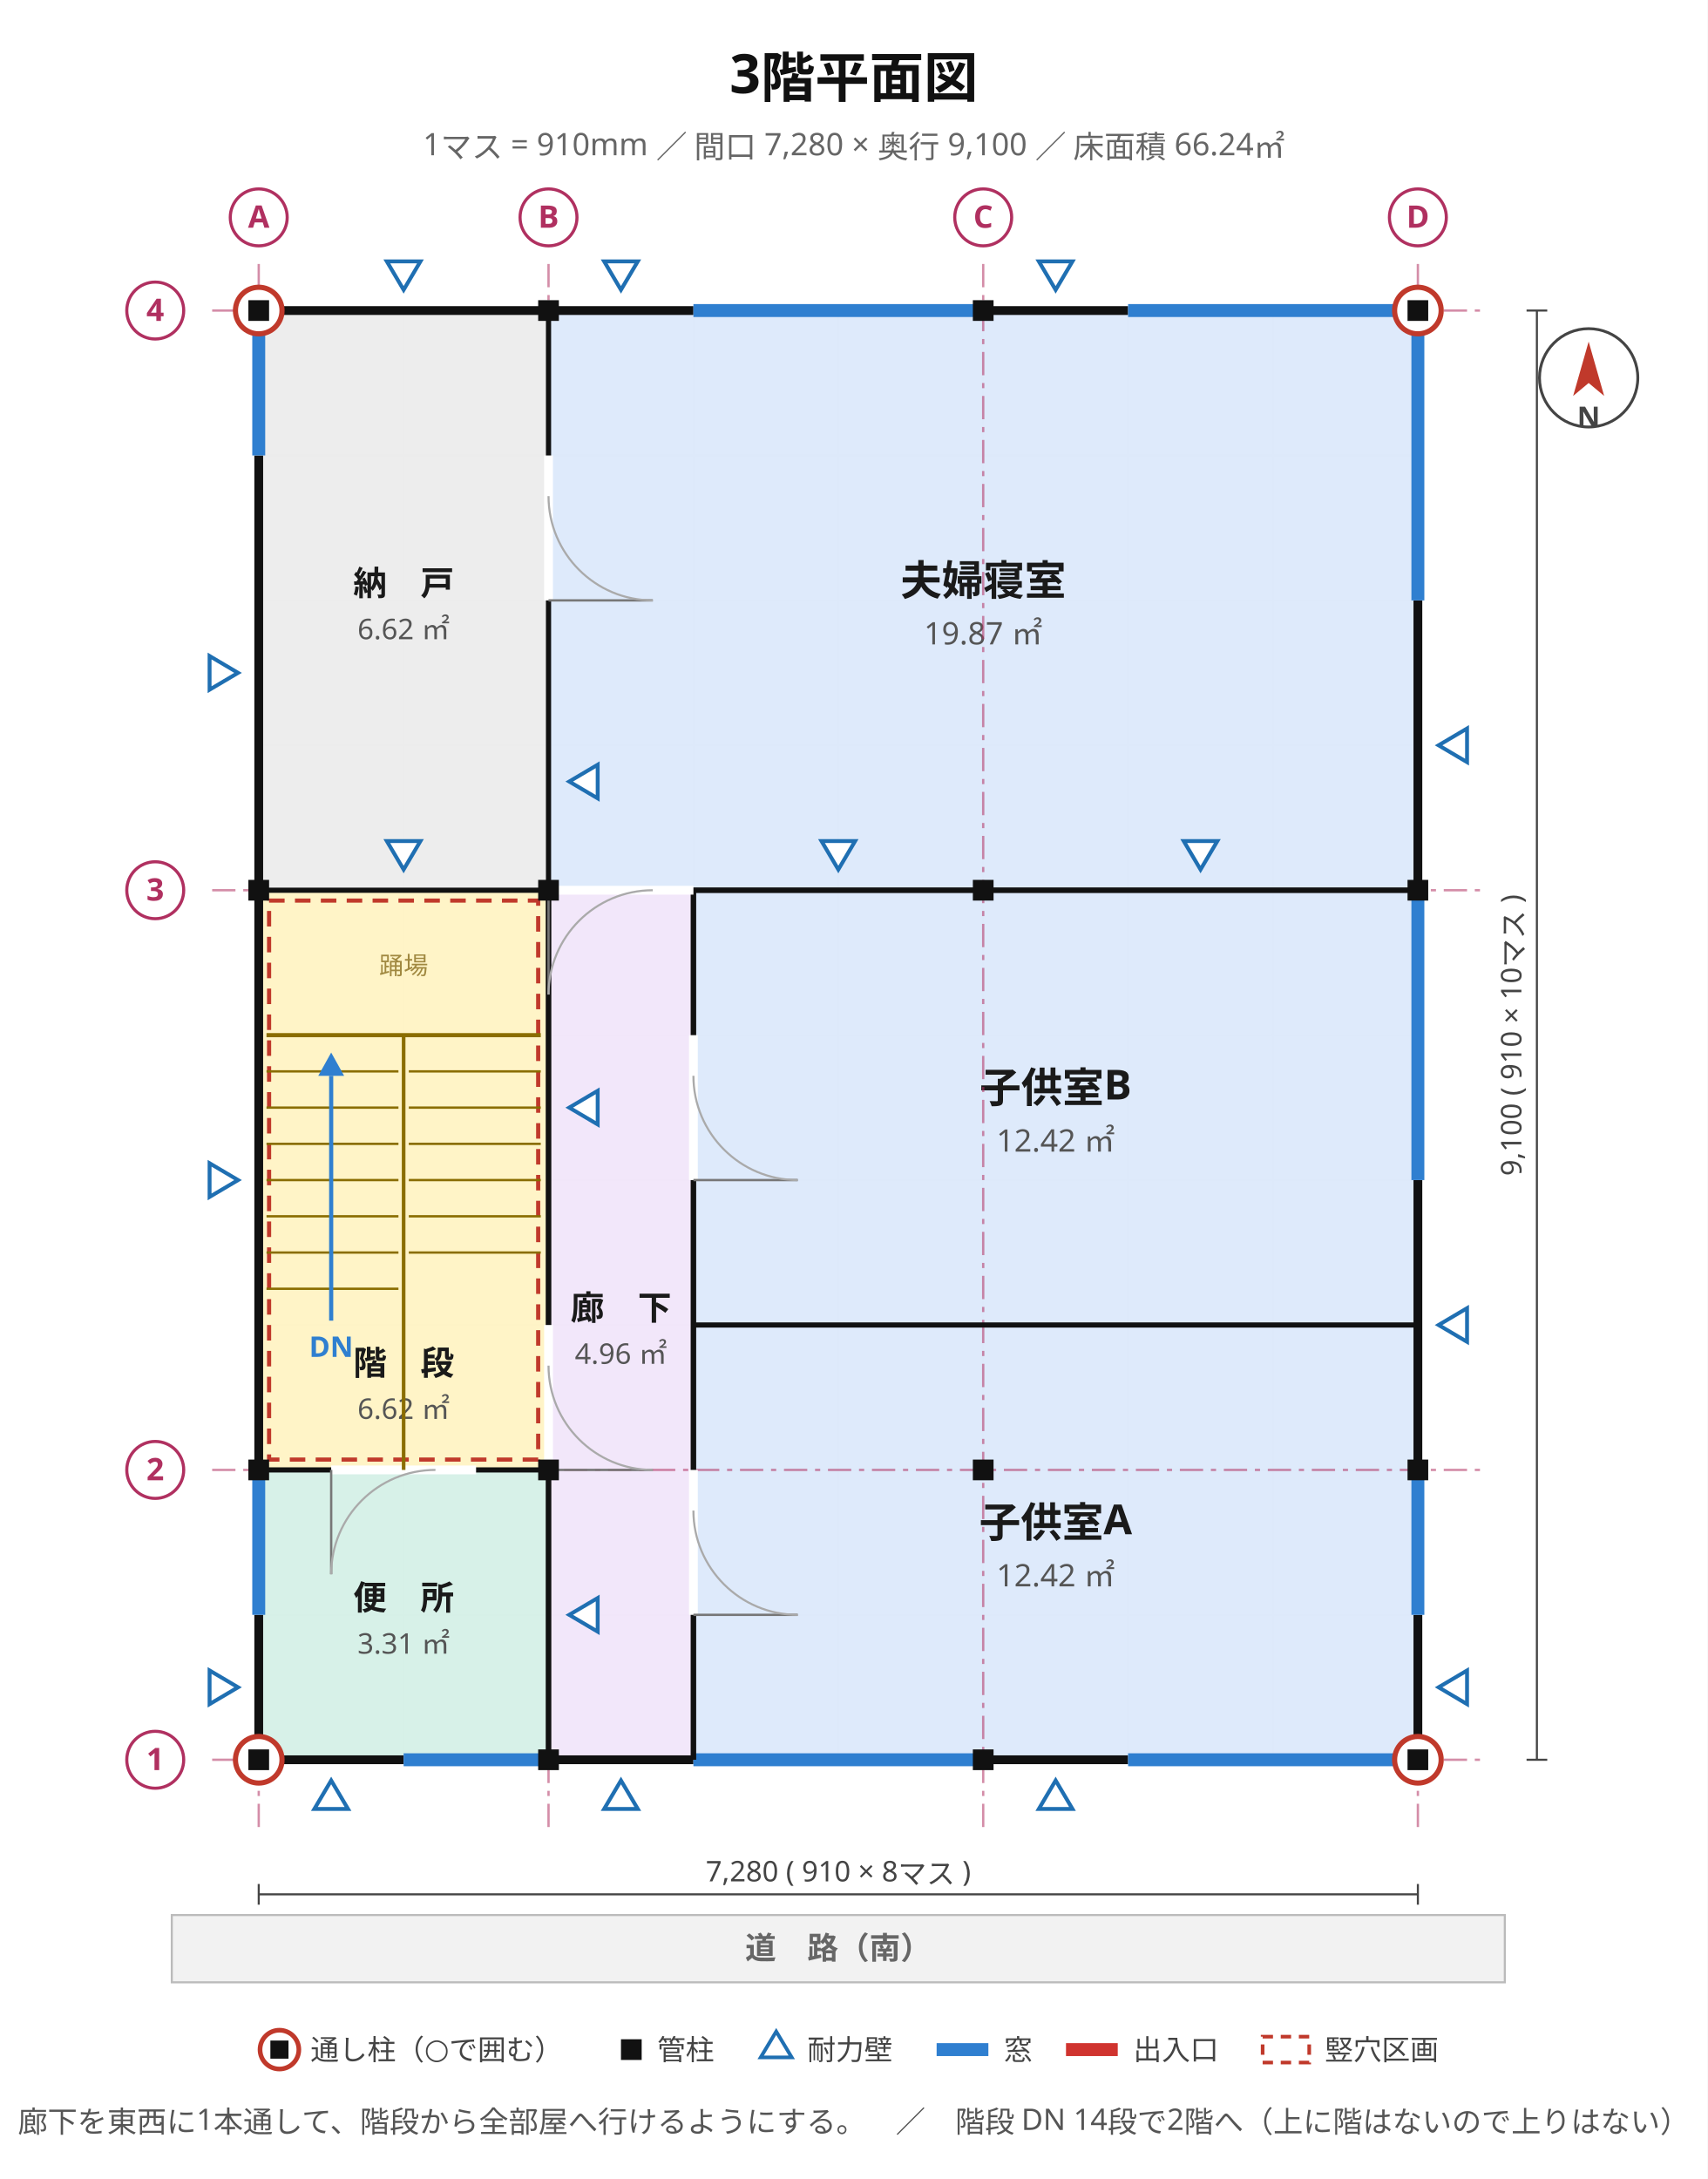
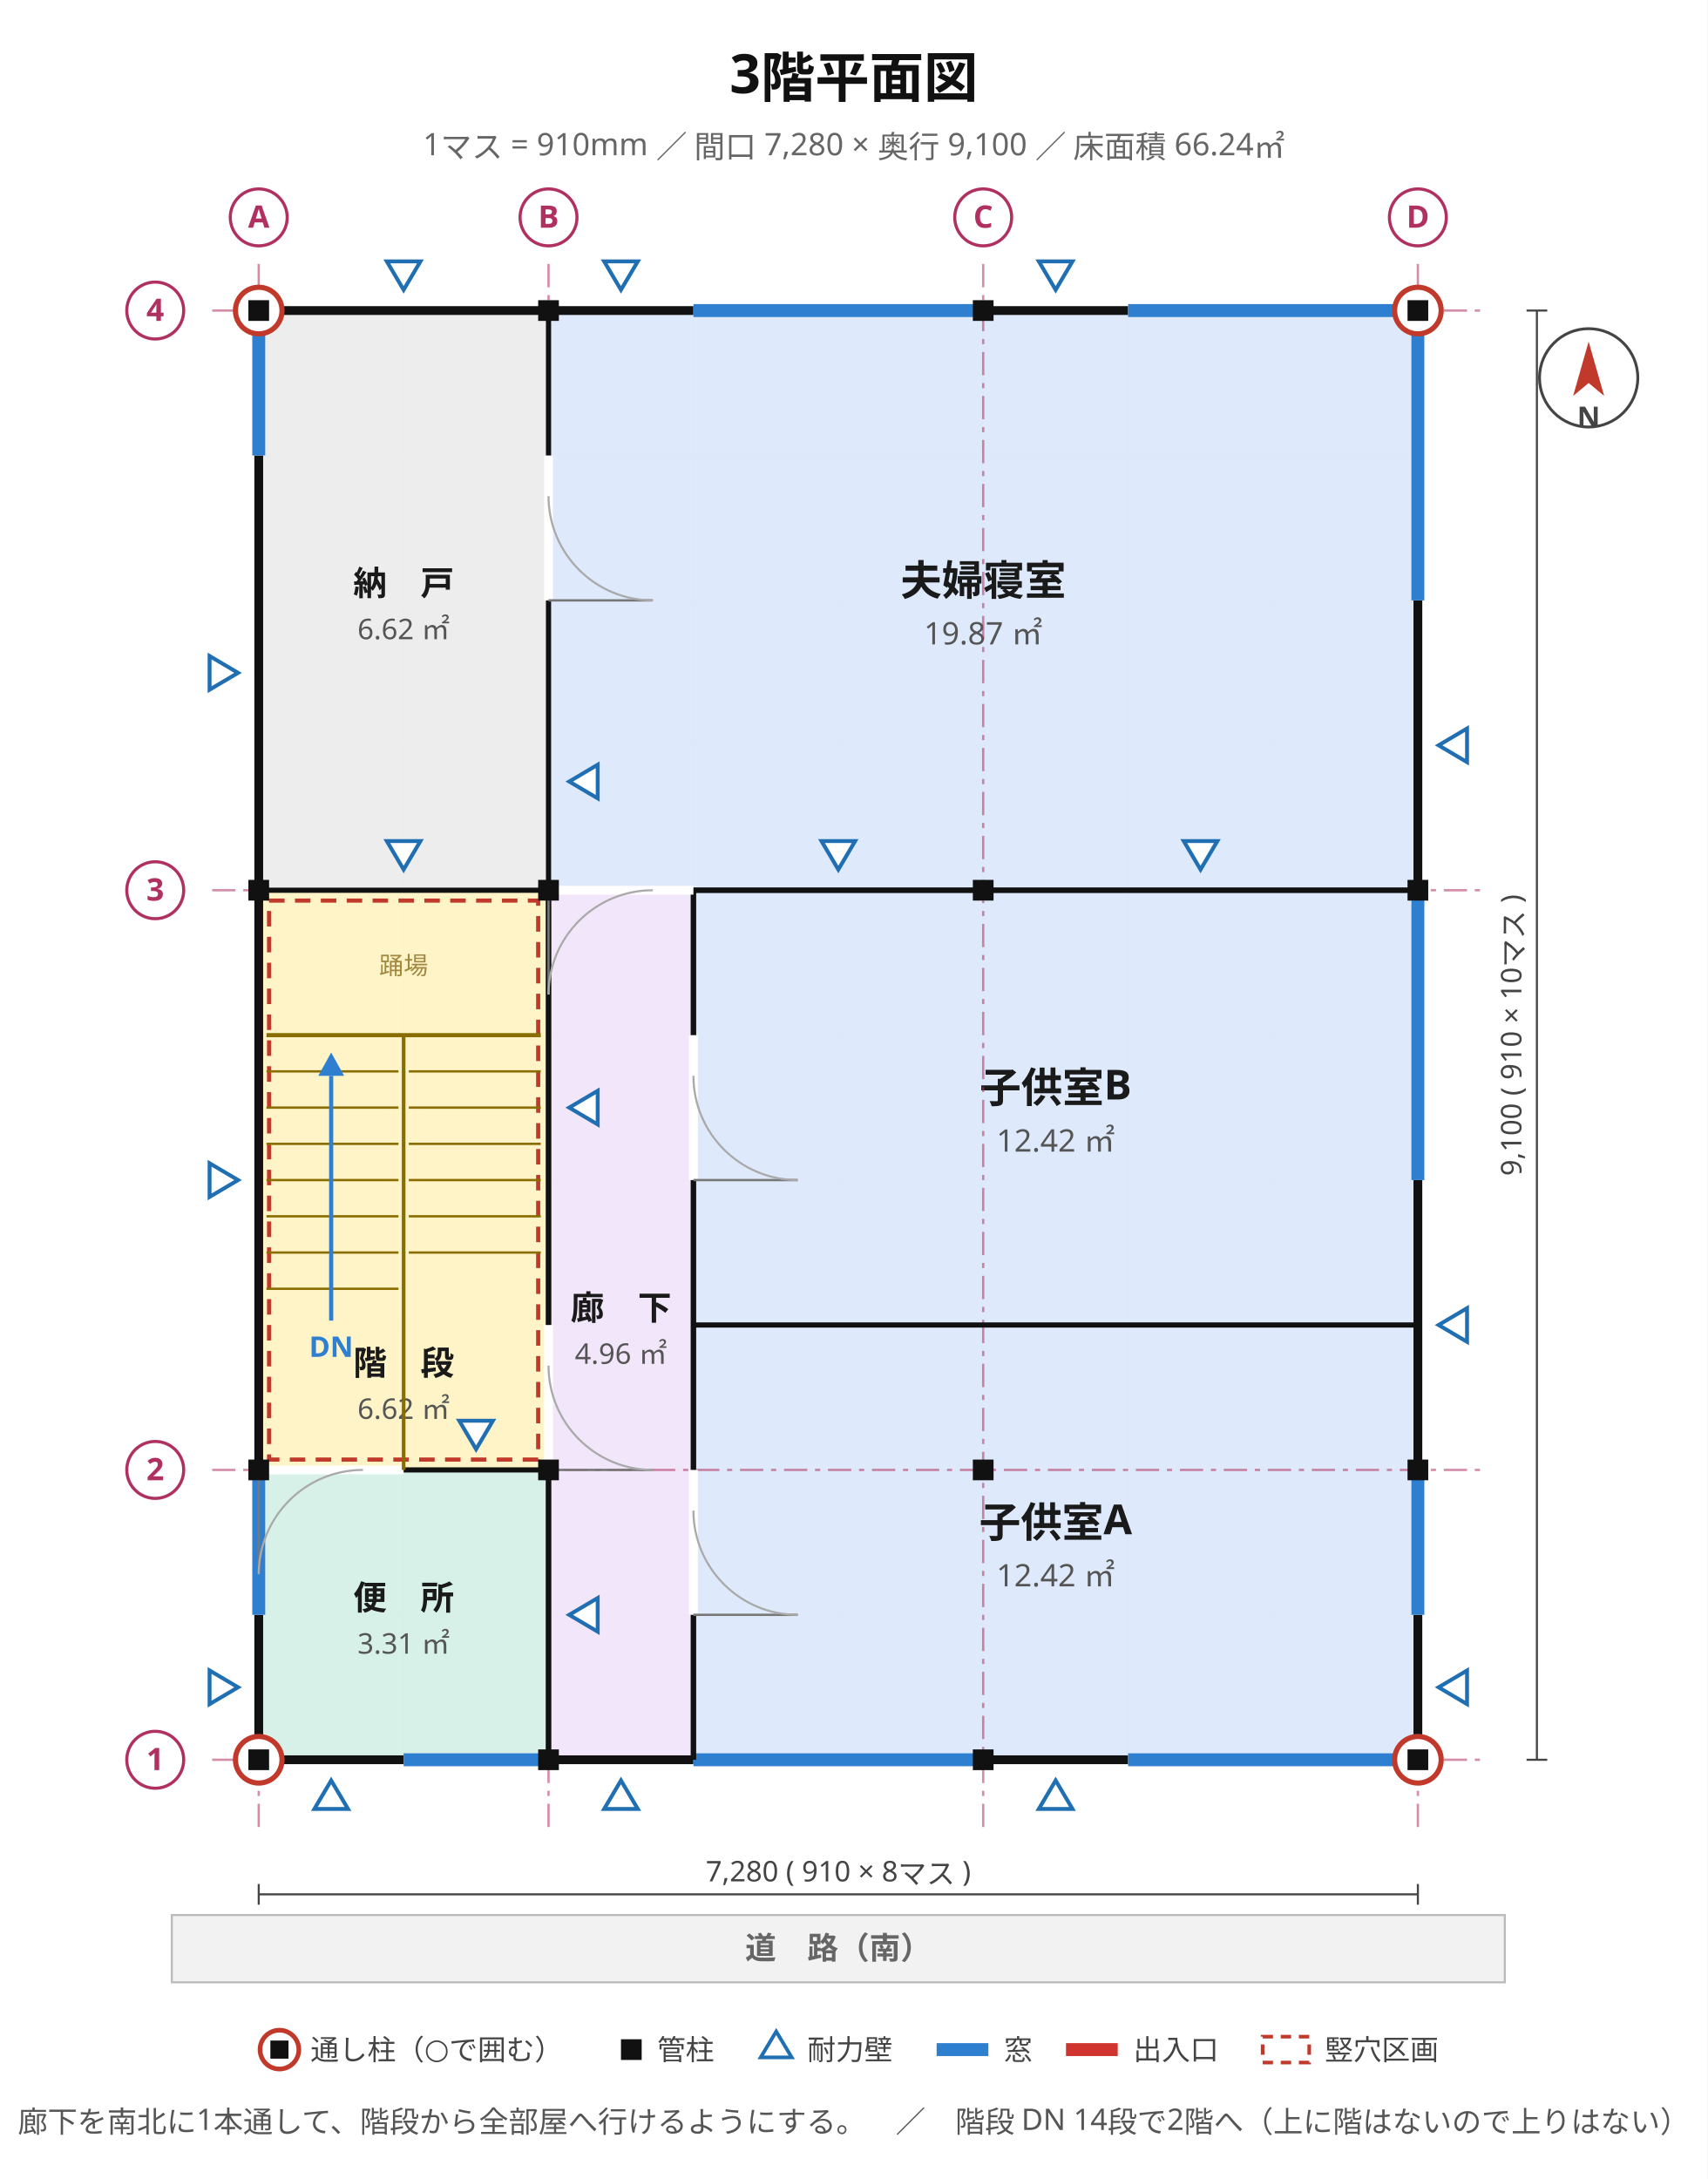
<svg xmlns="http://www.w3.org/2000/svg" viewBox="0 0 660 842" width="660" height="842" font-family="'Hiragino Sans','Hiragino Kaku Gothic ProN','Noto Sans JP','Yu Gothic',Meiryo,'IPAGothic',sans-serif">
  <rect width="660" height="842" fill="#ffffff" />
  <text x="330" y="36" font-size="21" text-anchor="middle" fill="#111" font-weight="700" font-family="'Hiragino Sans','Hiragino Kaku Gothic ProN','Noto Sans JP','Yu Gothic',Meiryo,'IPAGothic',sans-serif">3階平面図</text>
  <text x="330" y="60" font-size="12" text-anchor="middle" fill="#666" font-weight="400" font-family="'Hiragino Sans','Hiragino Kaku Gothic ProN','Noto Sans JP','Yu Gothic',Meiryo,'IPAGothic',sans-serif">1マス = 910mm ／ 間口 7,280 × 奥行 9,100 ／ 床面積 66.24㎡</text>
  <line x1="100" y1="120" x2="100" y2="680" stroke="#e8e8e8" stroke-width="0.7" />
  <line x1="156" y1="120" x2="156" y2="680" stroke="#e8e8e8" stroke-width="0.7" />
  <line x1="212" y1="120" x2="212" y2="680" stroke="#e8e8e8" stroke-width="0.7" />
  <line x1="268" y1="120" x2="268" y2="680" stroke="#e8e8e8" stroke-width="0.7" />
  <line x1="324" y1="120" x2="324" y2="680" stroke="#e8e8e8" stroke-width="0.7" />
  <line x1="380" y1="120" x2="380" y2="680" stroke="#e8e8e8" stroke-width="0.7" />
  <line x1="436" y1="120" x2="436" y2="680" stroke="#e8e8e8" stroke-width="0.7" />
  <line x1="492" y1="120" x2="492" y2="680" stroke="#e8e8e8" stroke-width="0.7" />
  <line x1="548" y1="120" x2="548" y2="680" stroke="#e8e8e8" stroke-width="0.7" />
  <line x1="100" y1="680" x2="548" y2="680" stroke="#e8e8e8" stroke-width="0.7" />
  <line x1="100" y1="624" x2="548" y2="624" stroke="#e8e8e8" stroke-width="0.7" />
  <line x1="100" y1="568" x2="548" y2="568" stroke="#e8e8e8" stroke-width="0.7" />
  <line x1="100" y1="512" x2="548" y2="512" stroke="#e8e8e8" stroke-width="0.7" />
  <line x1="100" y1="456" x2="548" y2="456" stroke="#e8e8e8" stroke-width="0.7" />
  <line x1="100" y1="400" x2="548" y2="400" stroke="#e8e8e8" stroke-width="0.7" />
  <line x1="100" y1="344" x2="548" y2="344" stroke="#e8e8e8" stroke-width="0.7" />
  <line x1="100" y1="288" x2="548" y2="288" stroke="#e8e8e8" stroke-width="0.7" />
  <line x1="100" y1="232" x2="548" y2="232" stroke="#e8e8e8" stroke-width="0.7" />
  <line x1="100" y1="176" x2="548" y2="176" stroke="#e8e8e8" stroke-width="0.7" />
  <line x1="100" y1="120" x2="548" y2="120" stroke="#e8e8e8" stroke-width="0.7" />
  <rect x="100" y="568" width="112" height="112" fill="#d5f0e7" stroke="#2f9077" stroke-width="1.2" opacity="0.95" />
  <text x="156" y="622" font-size="13" text-anchor="middle" fill="#1a1a1a" font-weight="700" font-family="'Hiragino Sans','Hiragino Kaku Gothic ProN','Noto Sans JP','Yu Gothic',Meiryo,'IPAGothic',sans-serif">便　所</text>
  <text x="156" y="639" font-size="11" text-anchor="middle" fill="#555" font-weight="400" font-family="'Hiragino Sans','Hiragino Kaku Gothic ProN','Noto Sans JP','Yu Gothic',Meiryo,'IPAGothic',sans-serif">3.31 ㎡</text>
  <rect x="100" y="344" width="112" height="224" fill="#fff3c4" stroke="#bb9508" stroke-width="1.2" opacity="0.95" />
  <text x="156" y="531.28" font-size="13" text-anchor="middle" fill="#1a1a1a" font-weight="700" font-family="'Hiragino Sans','Hiragino Kaku Gothic ProN','Noto Sans JP','Yu Gothic',Meiryo,'IPAGothic',sans-serif">階　段</text>
  <text x="156" y="548.28" font-size="11" text-anchor="middle" fill="#555" font-weight="400" font-family="'Hiragino Sans','Hiragino Kaku Gothic ProN','Noto Sans JP','Yu Gothic',Meiryo,'IPAGothic',sans-serif">6.62 ㎡</text>
  <rect x="100" y="120" width="112" height="224" fill="#ececec" stroke="#8a8a8a" stroke-width="1.2" opacity="0.95" />
  <text x="156" y="230" font-size="13" text-anchor="middle" fill="#1a1a1a" font-weight="700" font-family="'Hiragino Sans','Hiragino Kaku Gothic ProN','Noto Sans JP','Yu Gothic',Meiryo,'IPAGothic',sans-serif">納　戸</text>
  <text x="156" y="247" font-size="11" text-anchor="middle" fill="#555" font-weight="400" font-family="'Hiragino Sans','Hiragino Kaku Gothic ProN','Noto Sans JP','Yu Gothic',Meiryo,'IPAGothic',sans-serif">6.62 ㎡</text>
  <rect x="212" y="344" width="56" height="336" fill="#f1e6fa" stroke="#8b62b5" stroke-width="1.2" opacity="0.95" />
  <text x="240" y="510" font-size="13" text-anchor="middle" fill="#1a1a1a" font-weight="700" font-family="'Hiragino Sans','Hiragino Kaku Gothic ProN','Noto Sans JP','Yu Gothic',Meiryo,'IPAGothic',sans-serif">廊　下</text>
  <text x="240" y="527" font-size="11" text-anchor="middle" fill="#555" font-weight="400" font-family="'Hiragino Sans','Hiragino Kaku Gothic ProN','Noto Sans JP','Yu Gothic',Meiryo,'IPAGothic',sans-serif">4.96 ㎡</text>
  <rect x="268" y="512" width="280" height="168" fill="#dce9fb" stroke="#4a76b8" stroke-width="1.2" opacity="0.95" />
  <text x="408" y="594" font-size="16" text-anchor="middle" fill="#1a1a1a" font-weight="700" font-family="'Hiragino Sans','Hiragino Kaku Gothic ProN','Noto Sans JP','Yu Gothic',Meiryo,'IPAGothic',sans-serif">子供室A</text>
  <text x="408" y="613" font-size="12" text-anchor="middle" fill="#555" font-weight="400" font-family="'Hiragino Sans','Hiragino Kaku Gothic ProN','Noto Sans JP','Yu Gothic',Meiryo,'IPAGothic',sans-serif">12.42 ㎡</text>
  <rect x="268" y="344" width="280" height="168" fill="#dce9fb" stroke="#4a76b8" stroke-width="1.2" opacity="0.95" />
  <text x="408" y="426" font-size="16" text-anchor="middle" fill="#1a1a1a" font-weight="700" font-family="'Hiragino Sans','Hiragino Kaku Gothic ProN','Noto Sans JP','Yu Gothic',Meiryo,'IPAGothic',sans-serif">子供室B</text>
  <text x="408" y="445" font-size="12" text-anchor="middle" fill="#555" font-weight="400" font-family="'Hiragino Sans','Hiragino Kaku Gothic ProN','Noto Sans JP','Yu Gothic',Meiryo,'IPAGothic',sans-serif">12.42 ㎡</text>
  <rect x="212" y="120" width="336" height="224" fill="#dce9fb" stroke="#4a76b8" stroke-width="1.2" opacity="0.95" />
  <text x="380" y="230" font-size="16" text-anchor="middle" fill="#1a1a1a" font-weight="700" font-family="'Hiragino Sans','Hiragino Kaku Gothic ProN','Noto Sans JP','Yu Gothic',Meiryo,'IPAGothic',sans-serif">夫婦寝室</text>
  <text x="380" y="249" font-size="12" text-anchor="middle" fill="#555" font-weight="400" font-family="'Hiragino Sans','Hiragino Kaku Gothic ProN','Noto Sans JP','Yu Gothic',Meiryo,'IPAGothic',sans-serif">19.87 ㎡</text>
  <line x1="100" y1="102" x2="100" y2="706" stroke="#b03060" stroke-width="0.9" stroke-dasharray="9 3 2 3" opacity="0.55" />
  <line x1="212" y1="102" x2="212" y2="706" stroke="#b03060" stroke-width="0.9" stroke-dasharray="9 3 2 3" opacity="0.55" />
  <line x1="380" y1="102" x2="380" y2="706" stroke="#b03060" stroke-width="0.9" stroke-dasharray="9 3 2 3" opacity="0.55" />
  <line x1="548" y1="102" x2="548" y2="706" stroke="#b03060" stroke-width="0.9" stroke-dasharray="9 3 2 3" opacity="0.55" />
  <line x1="82" y1="680" x2="574" y2="680" stroke="#b03060" stroke-width="0.9" stroke-dasharray="9 3 2 3" opacity="0.55" />
  <line x1="82" y1="568" x2="574" y2="568" stroke="#b03060" stroke-width="0.9" stroke-dasharray="9 3 2 3" opacity="0.55" />
  <line x1="82" y1="344" x2="574" y2="344" stroke="#b03060" stroke-width="0.9" stroke-dasharray="9 3 2 3" opacity="0.55" />
  <line x1="82" y1="120" x2="574" y2="120" stroke="#b03060" stroke-width="0.9" stroke-dasharray="9 3 2 3" opacity="0.55" />
  <rect x="100" y="120" width="448" height="560" stroke="#111" stroke-width="3.4" fill="none" />
  <line x1="268" y1="680" x2="380" y2="680" stroke="#ffffff" stroke-width="4.2" />
  <line x1="268" y1="680" x2="380" y2="680" stroke="#2f7fd0" stroke-width="5.0" />
  <line x1="436" y1="680" x2="548" y2="680" stroke="#ffffff" stroke-width="4.2" />
  <line x1="436" y1="680" x2="548" y2="680" stroke="#2f7fd0" stroke-width="5.0" />
  <line x1="156" y1="680" x2="212" y2="680" stroke="#ffffff" stroke-width="4.2" />
  <line x1="156" y1="680" x2="212" y2="680" stroke="#2f7fd0" stroke-width="5.0" />
  <line x1="548" y1="624" x2="548" y2="568" stroke="#ffffff" stroke-width="4.2" />
  <line x1="548" y1="624" x2="548" y2="568" stroke="#2f7fd0" stroke-width="5.0" />
  <line x1="548" y1="456" x2="548" y2="344" stroke="#ffffff" stroke-width="4.2" />
  <line x1="548" y1="456" x2="548" y2="344" stroke="#2f7fd0" stroke-width="5.0" />
  <line x1="548" y1="232" x2="548" y2="120" stroke="#ffffff" stroke-width="4.2" />
  <line x1="548" y1="232" x2="548" y2="120" stroke="#2f7fd0" stroke-width="5.0" />
  <line x1="268" y1="120" x2="380" y2="120" stroke="#ffffff" stroke-width="4.2" />
  <line x1="268" y1="120" x2="380" y2="120" stroke="#2f7fd0" stroke-width="5.0" />
  <line x1="436" y1="120" x2="548" y2="120" stroke="#ffffff" stroke-width="4.2" />
  <line x1="436" y1="120" x2="548" y2="120" stroke="#2f7fd0" stroke-width="5.0" />
  <line x1="100" y1="624" x2="100" y2="568" stroke="#ffffff" stroke-width="4.2" />
  <line x1="100" y1="624" x2="100" y2="568" stroke="#2f7fd0" stroke-width="5.0" />
  <line x1="100" y1="176" x2="100" y2="120" stroke="#ffffff" stroke-width="4.2" />
  <line x1="100" y1="176" x2="100" y2="120" stroke="#2f7fd0" stroke-width="5.0" />
-   <line x1="268" y1="512" x2="548" y2="512" stroke="#111" stroke-width="2.0" />
-   <line x1="268" y1="512" x2="268" y2="344" stroke="#111" stroke-width="2.0" />
+   <line x1="212" y1="344" x2="268" y2="344" stroke="#111" stroke-width="2.0" />
+   <line x1="268" y1="680" x2="268" y2="512" stroke="#111" stroke-width="2.0" />
+   <line x1="268" y1="680" x2="268" y2="344" stroke="#111" stroke-width="2.0" />
  <line x1="100" y1="344" x2="212" y2="344" stroke="#111" stroke-width="2.0" />
+   <line x1="212" y1="344" x2="212" y2="120" stroke="#111" stroke-width="2.0" />
+   <line x1="212" y1="680" x2="212" y2="344" stroke="#111" stroke-width="2.0" />
  <line x1="212" y1="344" x2="548" y2="344" stroke="#111" stroke-width="2.0" />
  <line x1="100" y1="568" x2="212" y2="568" stroke="#111" stroke-width="2.0" />
-   <line x1="212" y1="680" x2="212" y2="344" stroke="#111" stroke-width="2.0" />
-   <line x1="268" y1="680" x2="268" y2="512" stroke="#111" stroke-width="2.0" />
-   <line x1="268" y1="680" x2="268" y2="344" stroke="#111" stroke-width="2.0" />
-   <line x1="212" y1="344" x2="212" y2="120" stroke="#111" stroke-width="2.0" />
+   <line x1="268" y1="344" x2="548" y2="344" stroke="#111" stroke-width="2.0" />
  <line x1="212" y1="568" x2="212" y2="344" stroke="#111" stroke-width="2.0" />
  <line x1="212" y1="680" x2="212" y2="568" stroke="#111" stroke-width="2.0" />
-   <line x1="268" y1="344" x2="548" y2="344" stroke="#111" stroke-width="2.0" />
-   <line x1="212" y1="344" x2="268" y2="344" stroke="#111" stroke-width="2.0" />
-   <line x1="128" y1="568" x2="184" y2="568" stroke="#ffffff" stroke-width="3.4" />
-   <line x1="128" y1="568" x2="128" y2="608.32" stroke="#777" stroke-width="0.9" />
-   <path d="M 128.0 608.3 A 40.3 40.3 0 0 1 168.3 568.0" stroke="#aaa" stroke-width="0.8" fill="none" />
+   <line x1="268" y1="512" x2="268" y2="344" stroke="#111" stroke-width="2.0" />
+   <line x1="268" y1="512" x2="548" y2="512" stroke="#111" stroke-width="2.0" />
+   <line x1="100" y1="568" x2="156" y2="568" stroke="#ffffff" stroke-width="3.4" />
+   <line x1="100" y1="568" x2="100" y2="608.32" stroke="#777" stroke-width="0.9" />
+   <path d="M 100.0 608.3 A 40.3 40.3 0 0 1 140.3 568.0" stroke="#aaa" stroke-width="0.8" fill="none" />
  <line x1="212" y1="568" x2="212" y2="512" stroke="#ffffff" stroke-width="3.4" />
  <line x1="212" y1="568" x2="252.32" y2="568" stroke="#777" stroke-width="0.9" />
  <path d="M 252.3 568.0 A 40.3 40.3 0 0 1 212.0 527.7" stroke="#aaa" stroke-width="0.8" fill="none" />
  <line x1="268" y1="624" x2="268" y2="568" stroke="#ffffff" stroke-width="3.4" />
  <line x1="268" y1="624" x2="308.32" y2="624" stroke="#777" stroke-width="0.9" />
  <path d="M 308.3 624.0 A 40.3 40.3 0 0 1 268.0 583.7" stroke="#aaa" stroke-width="0.8" fill="none" />
  <line x1="268" y1="456" x2="268" y2="400" stroke="#ffffff" stroke-width="3.4" />
  <line x1="268" y1="456" x2="308.32" y2="456" stroke="#777" stroke-width="0.9" />
  <path d="M 308.3 456.0 A 40.3 40.3 0 0 1 268.0 415.7" stroke="#aaa" stroke-width="0.8" fill="none" />
  <line x1="212" y1="344" x2="268" y2="344" stroke="#ffffff" stroke-width="3.4" />
  <line x1="212" y1="344" x2="212" y2="384.32" stroke="#777" stroke-width="0.9" />
  <path d="M 212.0 384.3 A 40.3 40.3 0 0 1 252.3 344.0" stroke="#aaa" stroke-width="0.8" fill="none" />
  <line x1="212" y1="232" x2="212" y2="176" stroke="#ffffff" stroke-width="3.4" />
  <line x1="212" y1="232" x2="252.32" y2="232" stroke="#777" stroke-width="0.9" />
  <path d="M 252.3 232.0 A 40.3 40.3 0 0 1 212.0 191.7" stroke="#aaa" stroke-width="0.8" fill="none" />
  <rect x="104" y="348" width="104" height="216" fill="none" stroke="#c0392b" stroke-width="1.6" stroke-dasharray="6 4" />
  <line x1="103" y1="400" x2="209" y2="400" stroke="#8a6d00" stroke-width="1.6" />
  <line x1="156" y1="568" x2="156" y2="400" stroke="#8a6d00" stroke-width="1.4" />
  <line x1="158" y1="414" x2="209" y2="414" stroke="#8a6d00" stroke-width="0.9" />
  <line x1="158" y1="428" x2="209" y2="428" stroke="#8a6d00" stroke-width="0.9" />
  <line x1="158" y1="442" x2="209" y2="442" stroke="#8a6d00" stroke-width="0.9" />
  <line x1="158" y1="456" x2="209" y2="456" stroke="#8a6d00" stroke-width="0.9" />
  <line x1="158" y1="470" x2="209" y2="470" stroke="#8a6d00" stroke-width="0.9" />
  <line x1="158" y1="484" x2="209" y2="484" stroke="#8a6d00" stroke-width="0.9" />
  <line x1="103" y1="414" x2="154" y2="414" stroke="#8a6d00" stroke-width="0.9" />
  <line x1="103" y1="428" x2="154" y2="428" stroke="#8a6d00" stroke-width="0.9" />
  <line x1="103" y1="442" x2="154" y2="442" stroke="#8a6d00" stroke-width="0.9" />
  <line x1="103" y1="456" x2="154" y2="456" stroke="#8a6d00" stroke-width="0.9" />
  <line x1="103" y1="470" x2="154" y2="470" stroke="#8a6d00" stroke-width="0.9" />
  <line x1="103" y1="484" x2="154" y2="484" stroke="#8a6d00" stroke-width="0.9" />
  <line x1="103" y1="498" x2="154" y2="498" stroke="#8a6d00" stroke-width="0.9" />
  <line x1="128" y1="510.32" x2="128" y2="415.72" stroke="#2f7fd0" stroke-width="1.6" />
  <polygon points="128,406.72 123,415.72 133,415.72" fill="#2f7fd0" />
  <text x="128" y="524.32" font-size="11" text-anchor="middle" fill="#2f7fd0" font-weight="700" font-family="'Hiragino Sans','Hiragino Kaku Gothic ProN','Noto Sans JP','Yu Gothic',Meiryo,'IPAGothic',sans-serif">DN</text>
  <text x="156" y="376.48" font-size="9.5" text-anchor="middle" fill="#a08840" font-weight="400" font-family="'Hiragino Sans','Hiragino Kaku Gothic ProN','Noto Sans JP','Yu Gothic',Meiryo,'IPAGothic',sans-serif">踊場</text>
  <polygon points="92,652 81,645.5 81,658.5" fill="#ffffff" stroke="#1f6fb2" stroke-width="1.5" />
  <polygon points="92,456 81,449.5 81,462.5" fill="#ffffff" stroke="#1f6fb2" stroke-width="1.5" />
  <polygon points="92,260 81,253.5 81,266.5" fill="#ffffff" stroke="#1f6fb2" stroke-width="1.5" />
  <polygon points="220,624 231,617.5 231,630.5" fill="#ffffff" stroke="#1f6fb2" stroke-width="1.5" />
  <polygon points="220,428 231,421.5 231,434.5" fill="#ffffff" stroke="#1f6fb2" stroke-width="1.5" />
  <polygon points="220,302 231,295.5 231,308.5" fill="#ffffff" stroke="#1f6fb2" stroke-width="1.5" />
  <polygon points="556,652 567,645.5 567,658.5" fill="#ffffff" stroke="#1f6fb2" stroke-width="1.5" />
  <polygon points="556,512 567,505.5 567,518.5" fill="#ffffff" stroke="#1f6fb2" stroke-width="1.5" />
  <polygon points="556,288 567,281.5 567,294.5" fill="#ffffff" stroke="#1f6fb2" stroke-width="1.5" />
  <polygon points="128,688 121.5,699 134.5,699" fill="#ffffff" stroke="#1f6fb2" stroke-width="1.5" />
  <polygon points="240,688 233.5,699 246.5,699" fill="#ffffff" stroke="#1f6fb2" stroke-width="1.5" />
  <polygon points="408,688 401.5,699 414.5,699" fill="#ffffff" stroke="#1f6fb2" stroke-width="1.5" />
+   <polygon points="184,560 177.5,549 190.5,549" fill="#ffffff" stroke="#1f6fb2" stroke-width="1.5" />
  <polygon points="156,336 149.5,325 162.5,325" fill="#ffffff" stroke="#1f6fb2" stroke-width="1.5" />
  <polygon points="324,336 317.5,325 330.5,325" fill="#ffffff" stroke="#1f6fb2" stroke-width="1.5" />
  <polygon points="464,336 457.5,325 470.5,325" fill="#ffffff" stroke="#1f6fb2" stroke-width="1.5" />
  <polygon points="156,112 149.5,101 162.5,101" fill="#ffffff" stroke="#1f6fb2" stroke-width="1.5" />
  <polygon points="240,112 233.5,101 246.5,101" fill="#ffffff" stroke="#1f6fb2" stroke-width="1.5" />
  <polygon points="408,112 401.5,101 414.5,101" fill="#ffffff" stroke="#1f6fb2" stroke-width="1.5" />
  <rect x="208" y="676" width="8" height="8" fill="#111" />
  <rect x="376" y="676" width="8" height="8" fill="#111" />
  <rect x="96" y="564" width="8" height="8" fill="#111" />
  <rect x="544" y="564" width="8" height="8" fill="#111" />
  <rect x="96" y="340" width="8" height="8" fill="#111" />
  <rect x="544" y="340" width="8" height="8" fill="#111" />
  <rect x="208" y="116" width="8" height="8" fill="#111" />
  <rect x="376" y="116" width="8" height="8" fill="#111" />
  <rect x="208" y="564" width="8" height="8" fill="#111" />
  <rect x="376" y="564" width="8" height="8" fill="#111" />
  <rect x="208" y="340" width="8" height="8" fill="#111" />
  <rect x="376" y="340" width="8" height="8" fill="#111" />
  <circle cx="100" cy="680" r="9" fill="#ffffff" stroke="#c0392b" stroke-width="2.0" />
  <rect x="96" y="676" width="8" height="8" fill="#111" />
  <circle cx="548" cy="680" r="9" fill="#ffffff" stroke="#c0392b" stroke-width="2.0" />
  <rect x="544" y="676" width="8" height="8" fill="#111" />
  <circle cx="100" cy="120" r="9" fill="#ffffff" stroke="#c0392b" stroke-width="2.0" />
  <rect x="96" y="116" width="8" height="8" fill="#111" />
  <circle cx="548" cy="120" r="9" fill="#ffffff" stroke="#c0392b" stroke-width="2.0" />
  <rect x="544" y="116" width="8" height="8" fill="#111" />
  <circle cx="100" cy="84" r="11" fill="#ffffff" stroke="#b03060" stroke-width="1.2" />
  <text x="100" y="88" font-size="12" text-anchor="middle" fill="#b03060" font-weight="700" font-family="'Hiragino Sans','Hiragino Kaku Gothic ProN','Noto Sans JP','Yu Gothic',Meiryo,'IPAGothic',sans-serif">A</text>
  <circle cx="212" cy="84" r="11" fill="#ffffff" stroke="#b03060" stroke-width="1.2" />
  <text x="212" y="88" font-size="12" text-anchor="middle" fill="#b03060" font-weight="700" font-family="'Hiragino Sans','Hiragino Kaku Gothic ProN','Noto Sans JP','Yu Gothic',Meiryo,'IPAGothic',sans-serif">B</text>
  <circle cx="380" cy="84" r="11" fill="#ffffff" stroke="#b03060" stroke-width="1.2" />
  <text x="380" y="88" font-size="12" text-anchor="middle" fill="#b03060" font-weight="700" font-family="'Hiragino Sans','Hiragino Kaku Gothic ProN','Noto Sans JP','Yu Gothic',Meiryo,'IPAGothic',sans-serif">C</text>
  <circle cx="548" cy="84" r="11" fill="#ffffff" stroke="#b03060" stroke-width="1.2" />
  <text x="548" y="88" font-size="12" text-anchor="middle" fill="#b03060" font-weight="700" font-family="'Hiragino Sans','Hiragino Kaku Gothic ProN','Noto Sans JP','Yu Gothic',Meiryo,'IPAGothic',sans-serif">D</text>
  <circle cx="60" cy="680" r="11" fill="#ffffff" stroke="#b03060" stroke-width="1.2" />
  <text x="60" y="684" font-size="12" text-anchor="middle" fill="#b03060" font-weight="700" font-family="'Hiragino Sans','Hiragino Kaku Gothic ProN','Noto Sans JP','Yu Gothic',Meiryo,'IPAGothic',sans-serif">1</text>
  <circle cx="60" cy="568" r="11" fill="#ffffff" stroke="#b03060" stroke-width="1.2" />
  <text x="60" y="572" font-size="12" text-anchor="middle" fill="#b03060" font-weight="700" font-family="'Hiragino Sans','Hiragino Kaku Gothic ProN','Noto Sans JP','Yu Gothic',Meiryo,'IPAGothic',sans-serif">2</text>
  <circle cx="60" cy="344" r="11" fill="#ffffff" stroke="#b03060" stroke-width="1.2" />
  <text x="60" y="348" font-size="12" text-anchor="middle" fill="#b03060" font-weight="700" font-family="'Hiragino Sans','Hiragino Kaku Gothic ProN','Noto Sans JP','Yu Gothic',Meiryo,'IPAGothic',sans-serif">3</text>
  <circle cx="60" cy="120" r="11" fill="#ffffff" stroke="#b03060" stroke-width="1.2" />
  <text x="60" y="124" font-size="12" text-anchor="middle" fill="#b03060" font-weight="700" font-family="'Hiragino Sans','Hiragino Kaku Gothic ProN','Noto Sans JP','Yu Gothic',Meiryo,'IPAGothic',sans-serif">4</text>
  <line x1="100" y1="732" x2="548" y2="732" stroke="#444" stroke-width="0.8" />
  <line x1="100" y1="728" x2="100" y2="736" stroke="#444" stroke-width="0.8" />
  <line x1="548" y1="728" x2="548" y2="736" stroke="#444" stroke-width="0.8" />
  <text x="324" y="727" font-size="11" text-anchor="middle" fill="#444" font-weight="400" font-family="'Hiragino Sans','Hiragino Kaku Gothic ProN','Noto Sans JP','Yu Gothic',Meiryo,'IPAGothic',sans-serif">7,280  ( 910 × 8マス )</text>
  <line x1="594" y1="680" x2="594" y2="120" stroke="#444" stroke-width="0.8" />
  <line x1="590" y1="680" x2="598" y2="680" stroke="#444" stroke-width="0.8" />
  <line x1="590" y1="120" x2="598" y2="120" stroke="#444" stroke-width="0.8" />
  <g transform="translate(588,400) rotate(-90)">
    <text x="0" y="0" font-size="11" text-anchor="middle" fill="#444" font-weight="400" font-family="'Hiragino Sans','Hiragino Kaku Gothic ProN','Noto Sans JP','Yu Gothic',Meiryo,'IPAGothic',sans-serif">9,100  ( 910 × 10マス )</text>
  </g>
  <circle cx="614" cy="146" r="19" fill="#ffffff" stroke="#444" stroke-width="1.1" />
  <polygon points="614,132 608,153 614,148 620,153" fill="#c0392b" />
  <text x="614" y="165" font-size="11" text-anchor="middle" fill="#444" font-weight="700" font-family="'Hiragino Sans','Hiragino Kaku Gothic ProN','Noto Sans JP','Yu Gothic',Meiryo,'IPAGothic',sans-serif">N</text>
  <rect x="66.4" y="740" width="515.2" height="26" fill="#f2f2f2" stroke="#bbb" stroke-width="0.8" />
  <text x="324" y="757" font-size="12" text-anchor="middle" fill="#666" font-weight="700" font-family="'Hiragino Sans','Hiragino Kaku Gothic ProN','Noto Sans JP','Yu Gothic',Meiryo,'IPAGothic',sans-serif">道　路（南）</text>
  <circle cx="108" cy="792" r="7.5" fill="#ffffff" stroke="#c0392b" stroke-width="1.8" />
  <rect x="104.5" y="788.5" width="7" height="7" fill="#111" />
  <text x="120" y="796" font-size="11" text-anchor="start" fill="#444" font-weight="400" font-family="'Hiragino Sans','Hiragino Kaku Gothic ProN','Noto Sans JP','Yu Gothic',Meiryo,'IPAGothic',sans-serif">通し柱（○で囲む）</text>
  <rect x="240" y="788" width="8" height="8" fill="#111" />
  <text x="254" y="796" font-size="11" text-anchor="start" fill="#444" font-weight="400" font-family="'Hiragino Sans','Hiragino Kaku Gothic ProN','Noto Sans JP','Yu Gothic',Meiryo,'IPAGothic',sans-serif">管柱</text>
  <polygon points="300,785 294,795 306,795" fill="#fff" stroke="#1f6fb2" stroke-width="1.4" />
  <text x="312" y="796" font-size="11" text-anchor="start" fill="#444" font-weight="400" font-family="'Hiragino Sans','Hiragino Kaku Gothic ProN','Noto Sans JP','Yu Gothic',Meiryo,'IPAGothic',sans-serif">耐力壁</text>
  <line x1="362" y1="792" x2="382" y2="792" stroke="#2f7fd0" stroke-width="5" />
  <text x="388" y="796" font-size="11" text-anchor="start" fill="#444" font-weight="400" font-family="'Hiragino Sans','Hiragino Kaku Gothic ProN','Noto Sans JP','Yu Gothic',Meiryo,'IPAGothic',sans-serif">窓</text>
  <line x1="412" y1="792" x2="432" y2="792" stroke="#d0342f" stroke-width="5" />
  <text x="438" y="796" font-size="11" text-anchor="start" fill="#444" font-weight="400" font-family="'Hiragino Sans','Hiragino Kaku Gothic ProN','Noto Sans JP','Yu Gothic',Meiryo,'IPAGothic',sans-serif">出入口</text>
  <rect x="488" y="787" width="18" height="10" fill="none" stroke="#c0392b" stroke-width="1.4" stroke-dasharray="4 3" />
  <text x="512" y="796" font-size="11" text-anchor="start" fill="#444" font-weight="400" font-family="'Hiragino Sans','Hiragino Kaku Gothic ProN','Noto Sans JP','Yu Gothic',Meiryo,'IPAGothic',sans-serif">竪穴区画</text>
-   <text x="330" y="824" font-size="11.5" text-anchor="middle" fill="#555" font-weight="400" font-family="'Hiragino Sans','Hiragino Kaku Gothic ProN','Noto Sans JP','Yu Gothic',Meiryo,'IPAGothic',sans-serif">廊下を東西に1本通して、階段から全部屋へ行けるようにする。　／　階段 DN 14段で2階へ（上に階はないので上りはない）</text>
+   <text x="330" y="824" font-size="11.5" text-anchor="middle" fill="#555" font-weight="400" font-family="'Hiragino Sans','Hiragino Kaku Gothic ProN','Noto Sans JP','Yu Gothic',Meiryo,'IPAGothic',sans-serif">廊下を南北に1本通して、階段から全部屋へ行けるようにする。　／　階段 DN 14段で2階へ（上に階はないので上りはない）</text>
</svg>
